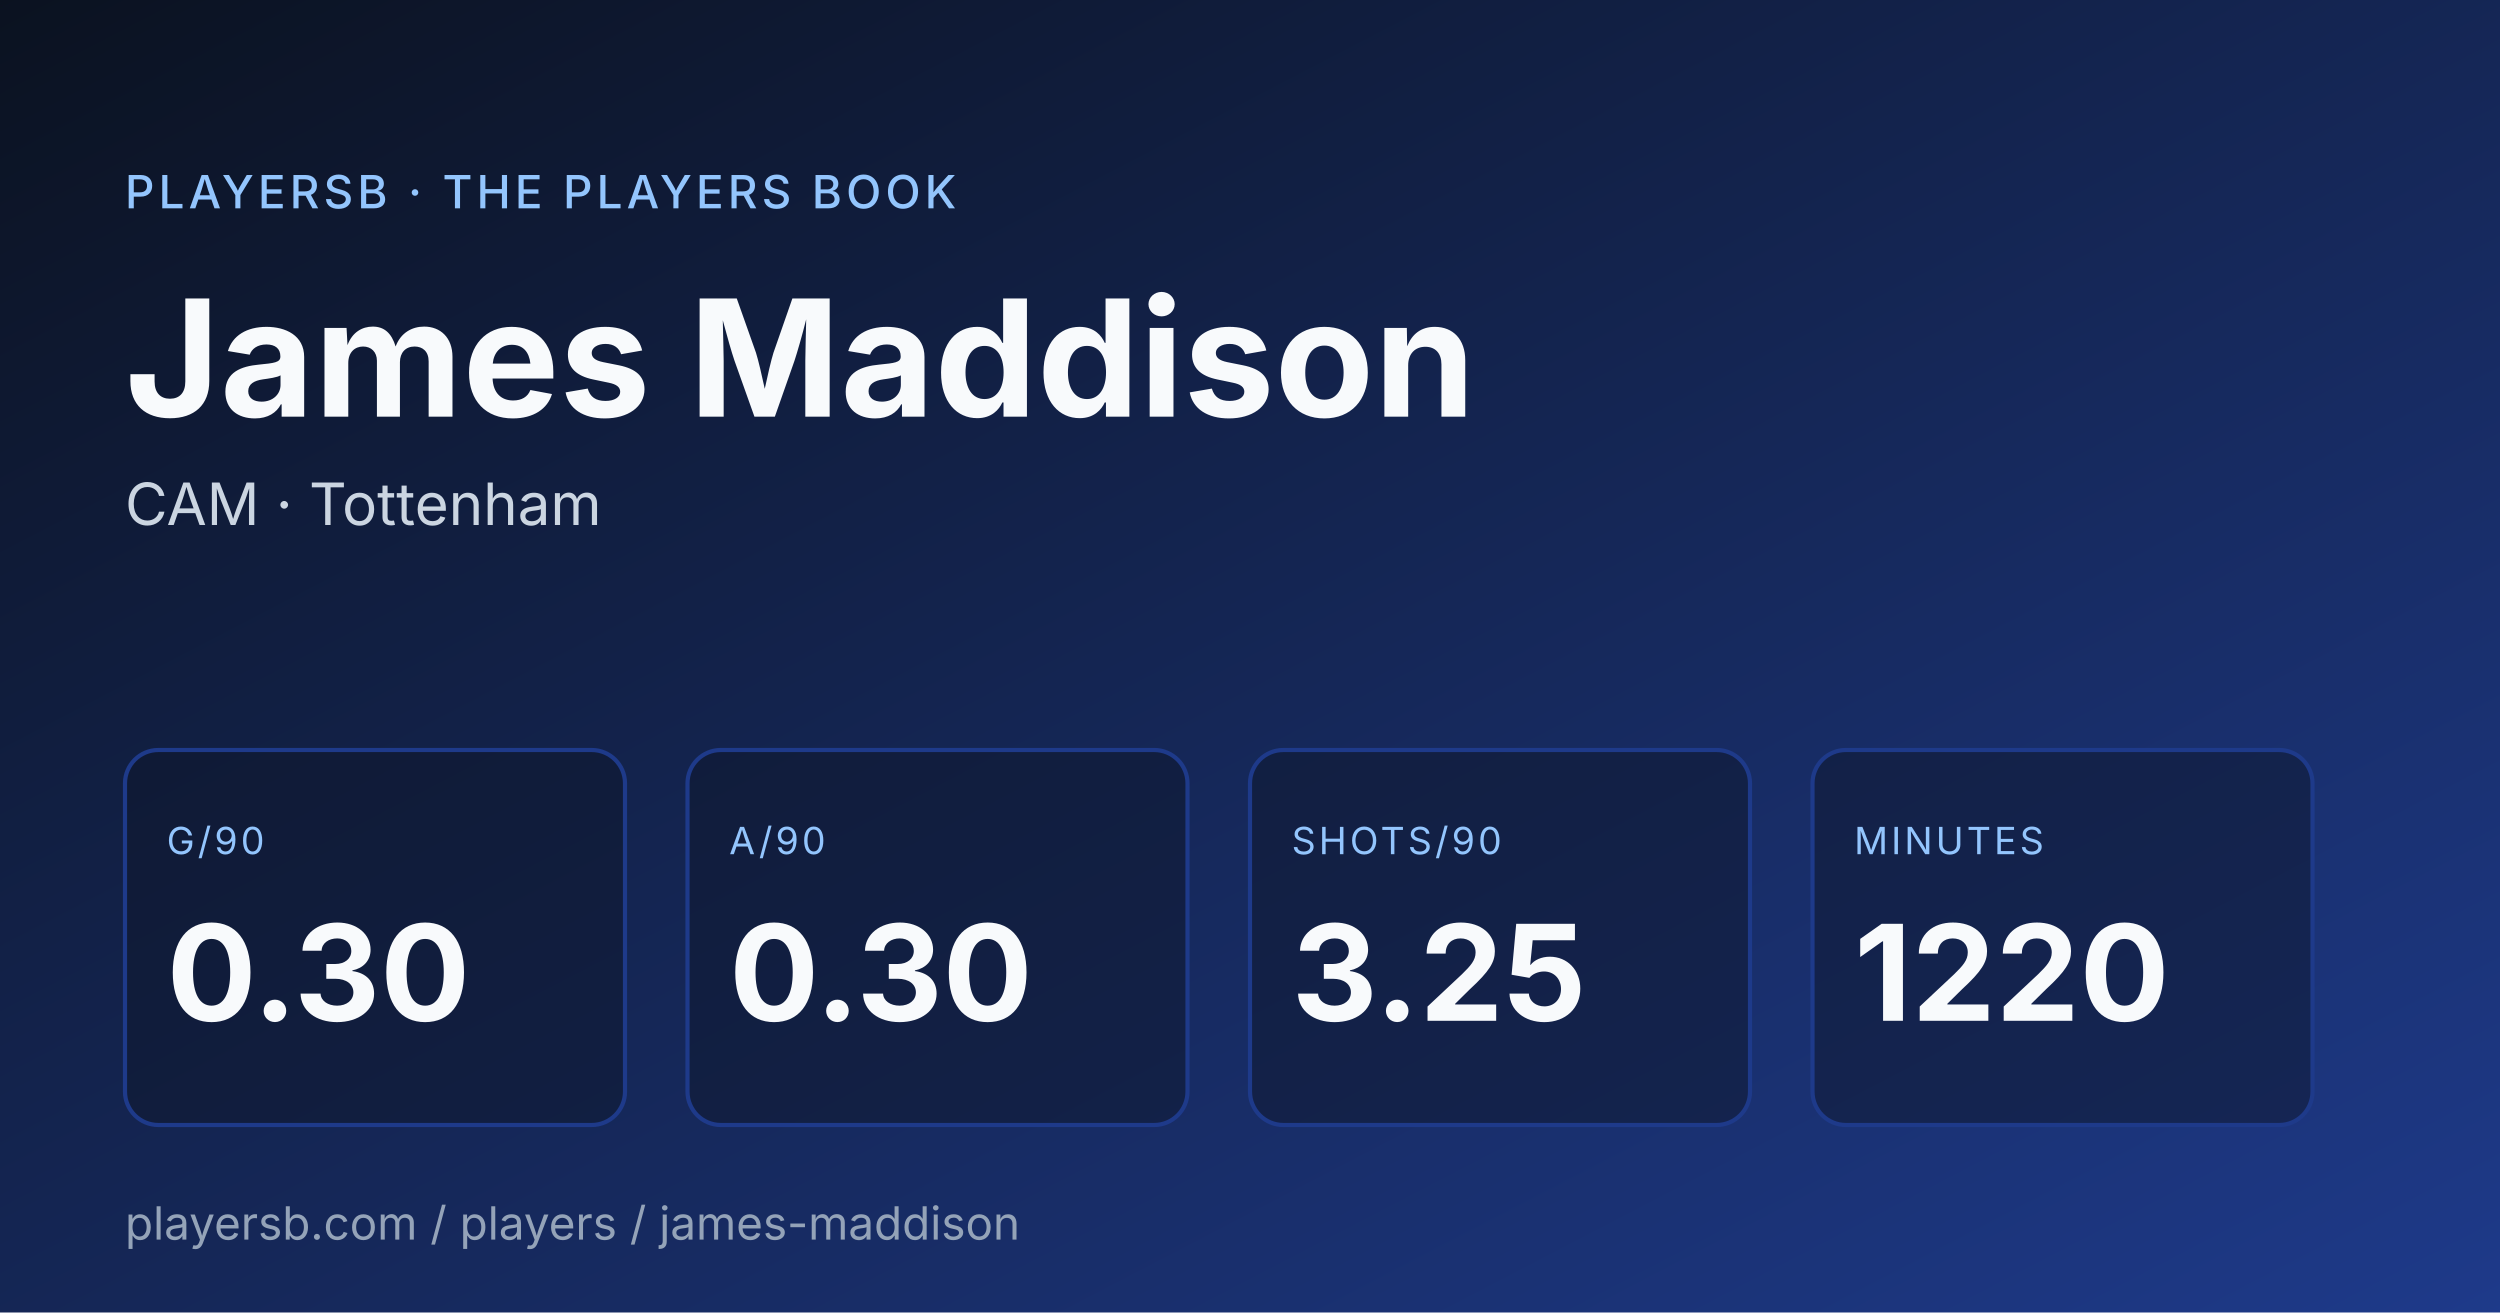
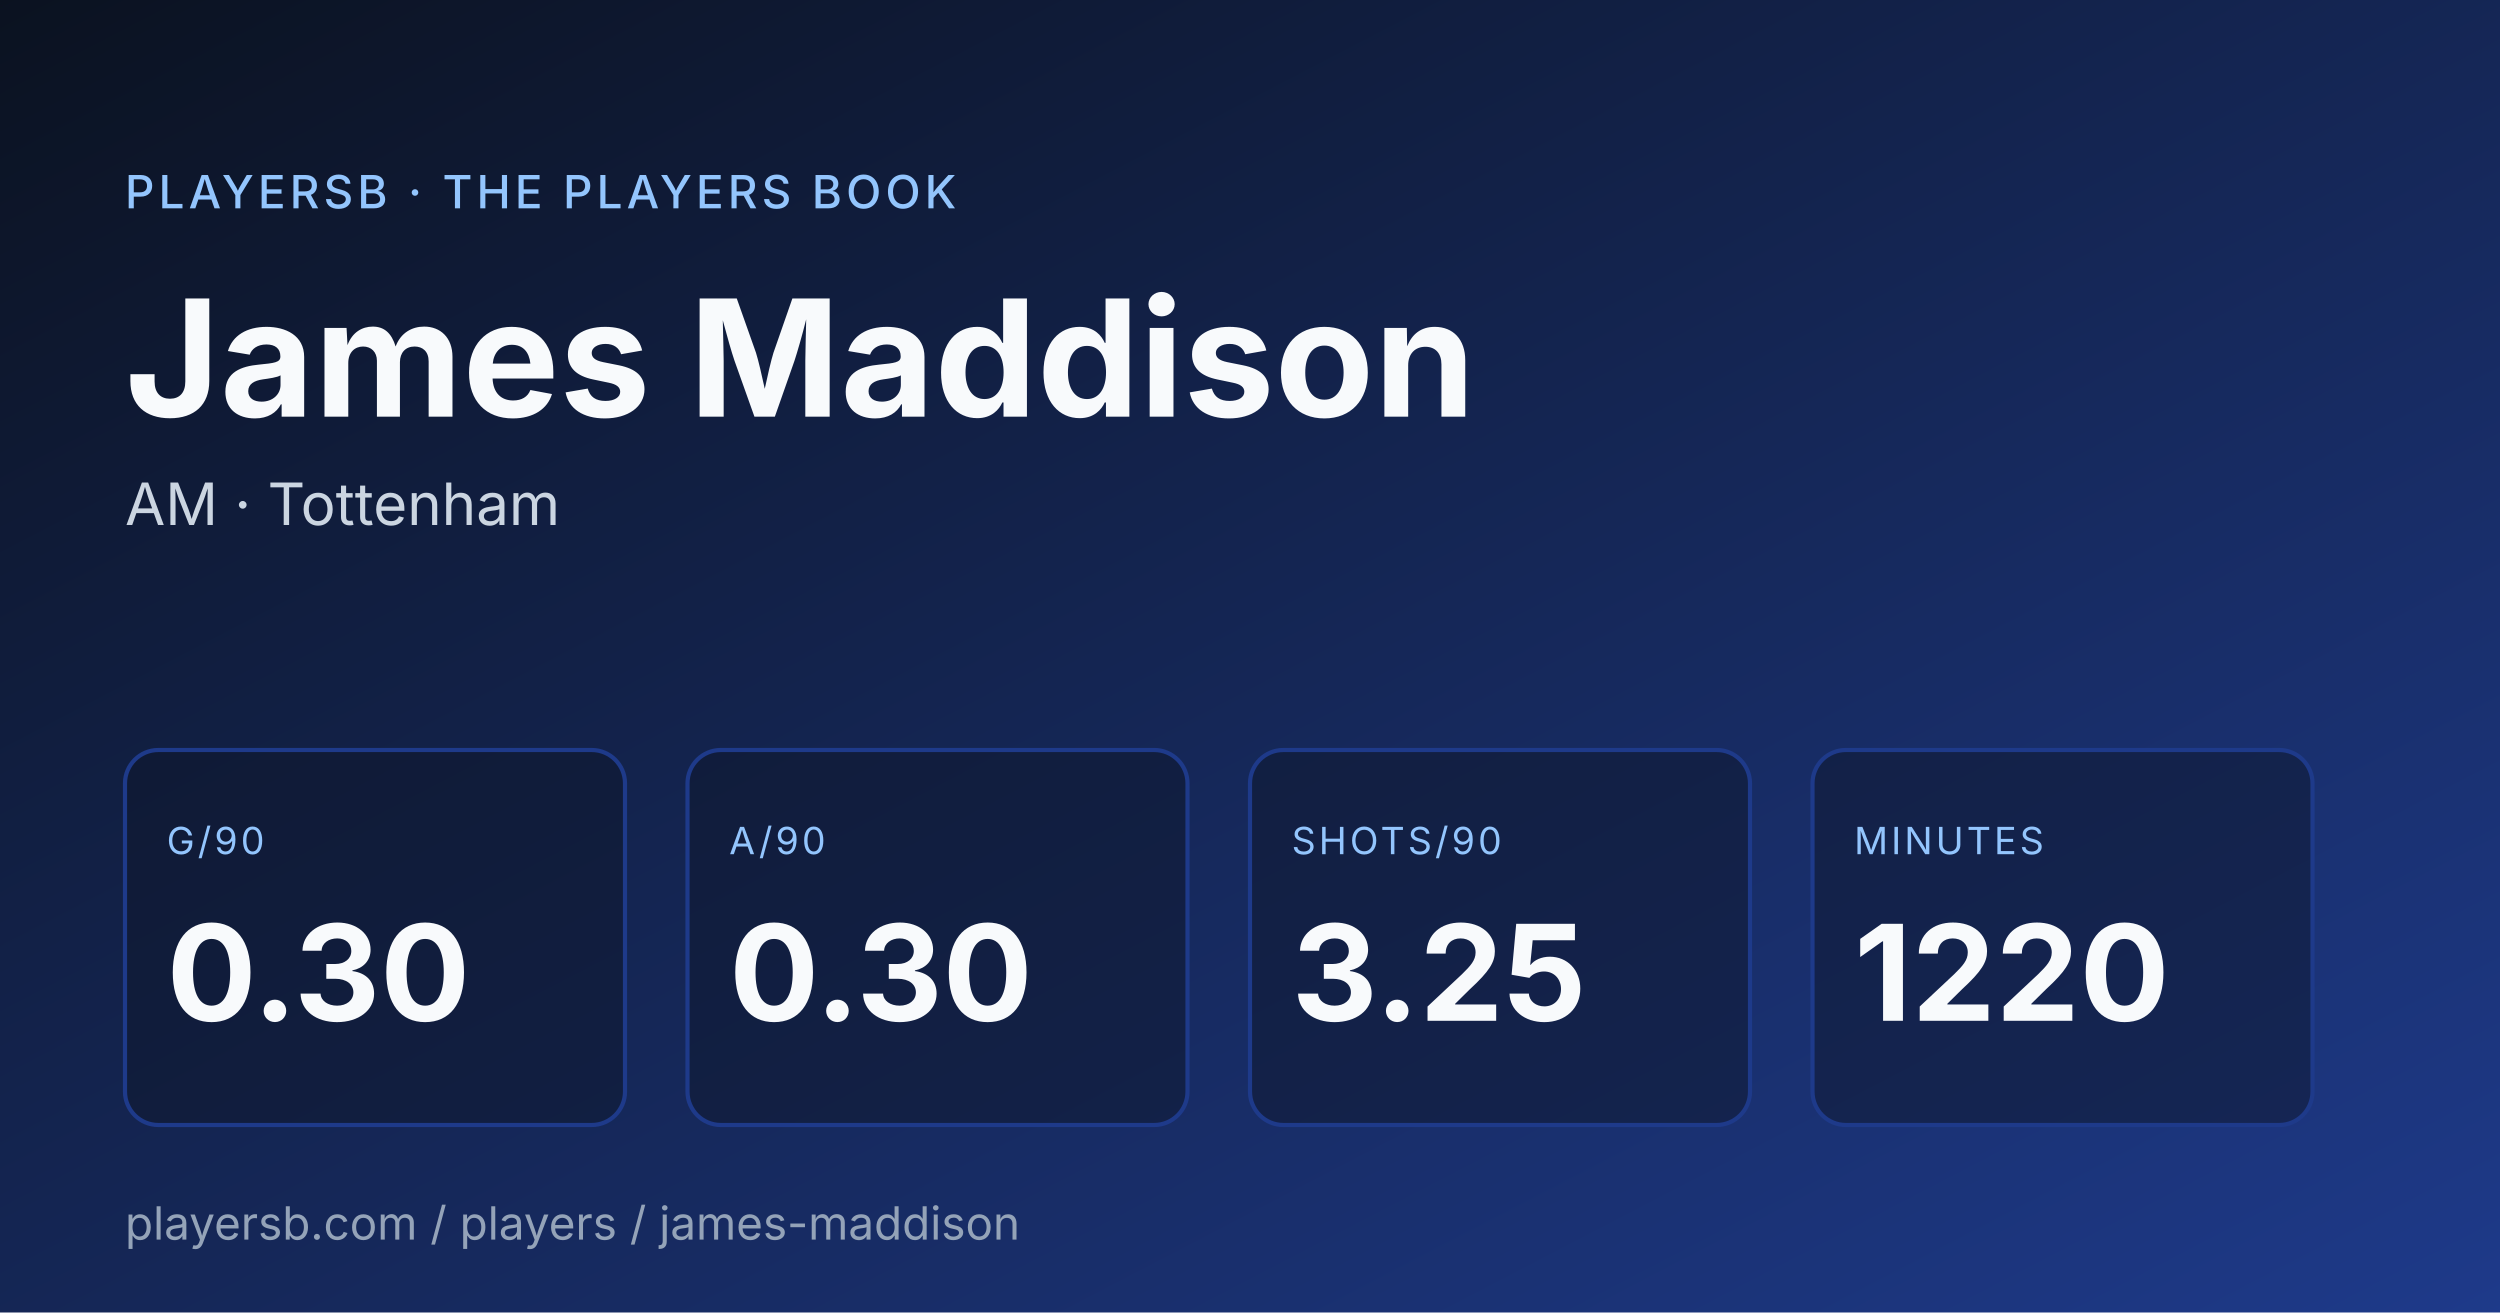
<svg xmlns="http://www.w3.org/2000/svg" width="1200" height="630" viewBox="0 0 1200 630" role="img" aria-label="PlayersB share card for James Maddison">
  <defs>
    <linearGradient id="bg" x1="0" y1="0" x2="1" y2="1">
      <stop offset="0%" stop-color="#0b1220" />
      <stop offset="100%" stop-color="#1e3a8a" />
    </linearGradient>
  </defs>
  <rect width="1200" height="630" fill="url(#bg)" />
  <g font-family="Inter, system-ui, sans-serif" fill="#f8fafc">
    <text x="60" y="100" font-size="22" font-weight="500" fill="#93c5fd" letter-spacing="2">PLAYERSB · THE PLAYERS BOOK</text>
    <text x="60" y="200" font-size="78" font-weight="700">James Maddison</text>
-     <text x="60" y="252" font-size="28" fill="#cbd5e1">CAM · Tottenham</text>
+     <text x="60" y="252" font-size="28" fill="#cbd5e1">AM · Tottenham</text>
    <g transform="translate(60, 360)">
      <rect width="240" height="180" rx="16" fill="#0f172a" fill-opacity="0.5" stroke="#1e3a8a" stroke-width="2" />
      <text x="20" y="50" font-size="18" fill="#93c5fd" letter-spacing="1.5">G/90</text>
      <text x="20" y="130" font-size="64" font-weight="700">0.30</text>
    </g>
    <g transform="translate(330, 360)">
      <rect width="240" height="180" rx="16" fill="#0f172a" fill-opacity="0.5" stroke="#1e3a8a" stroke-width="2" />
      <text x="20" y="50" font-size="18" fill="#93c5fd" letter-spacing="1.5">A/90</text>
      <text x="20" y="130" font-size="64" font-weight="700">0.30</text>
    </g>
    <g transform="translate(600, 360)">
      <rect width="240" height="180" rx="16" fill="#0f172a" fill-opacity="0.5" stroke="#1e3a8a" stroke-width="2" />
      <text x="20" y="50" font-size="18" fill="#93c5fd" letter-spacing="1.5">SHOTS/90</text>
      <text x="20" y="130" font-size="64" font-weight="700">3.25</text>
    </g>
    <g transform="translate(870, 360)">
      <rect width="240" height="180" rx="16" fill="#0f172a" fill-opacity="0.5" stroke="#1e3a8a" stroke-width="2" />
      <text x="20" y="50" font-size="18" fill="#93c5fd" letter-spacing="1.5">MINUTES</text>
      <text x="20" y="130" font-size="64" font-weight="700">1220</text>
    </g>
    <text x="60" y="595" font-size="22" fill="#94a3b8">playersb.com / players / james-maddison</text>
  </g>
</svg>
